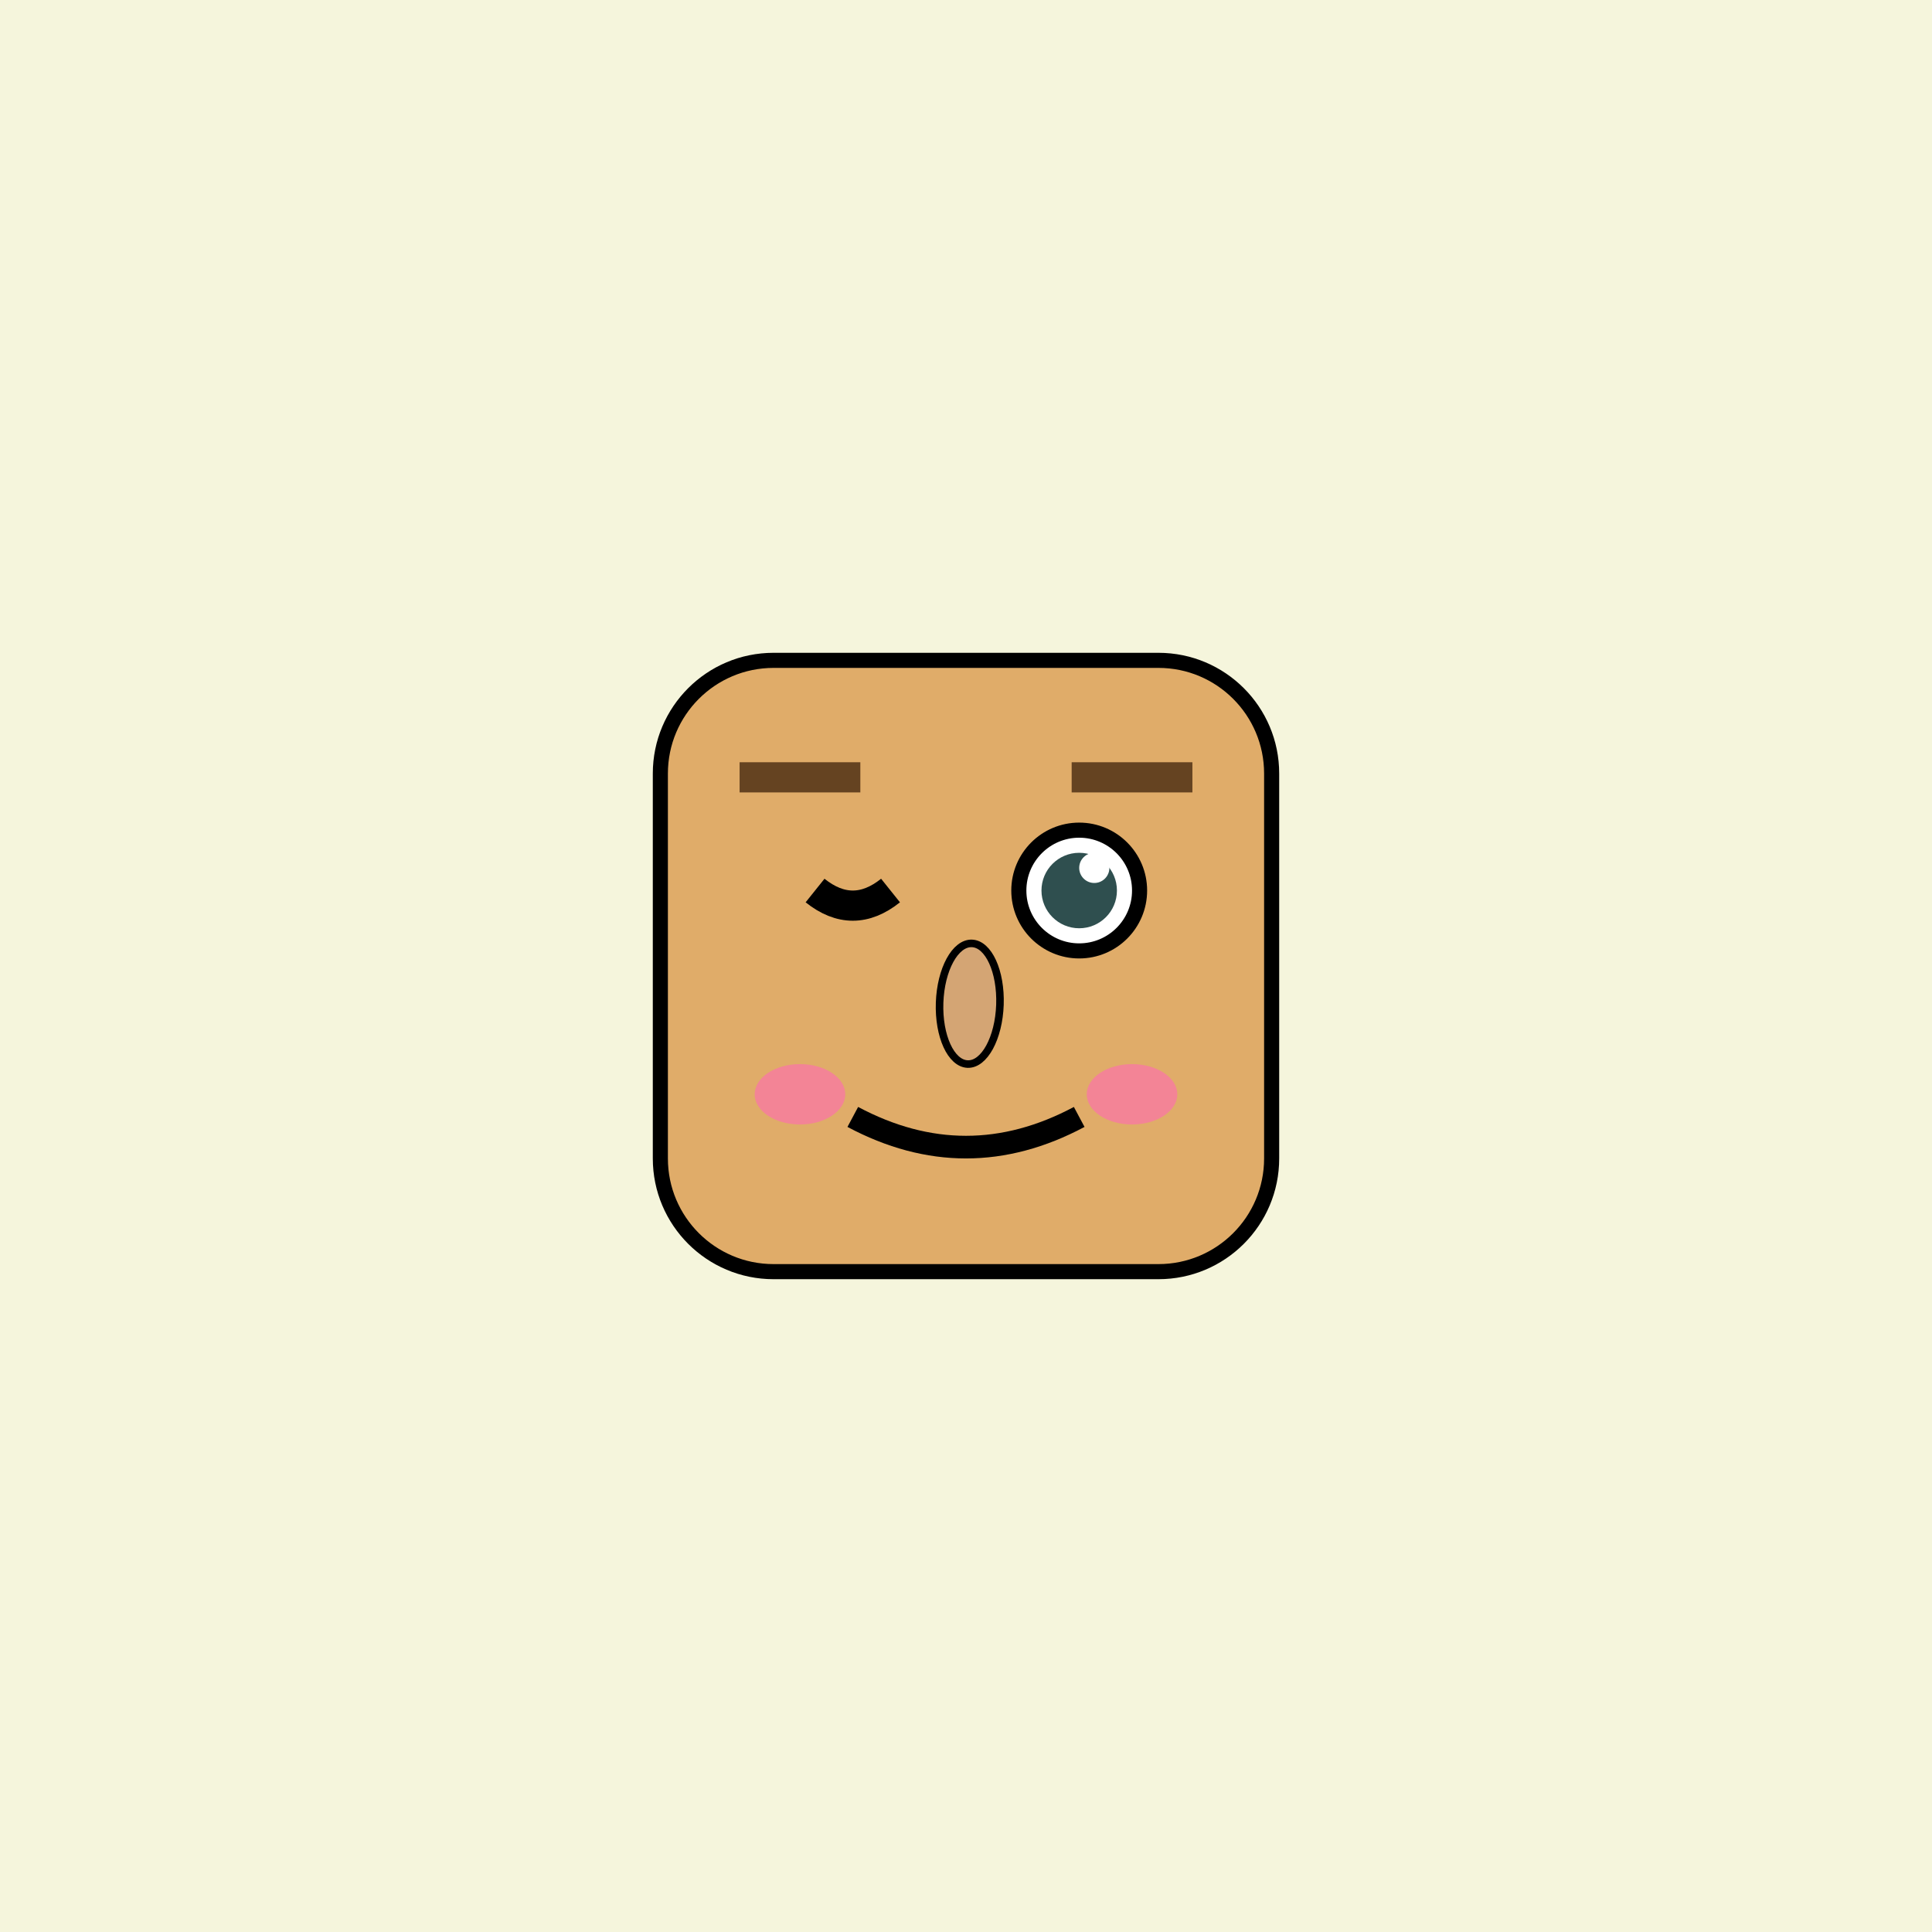
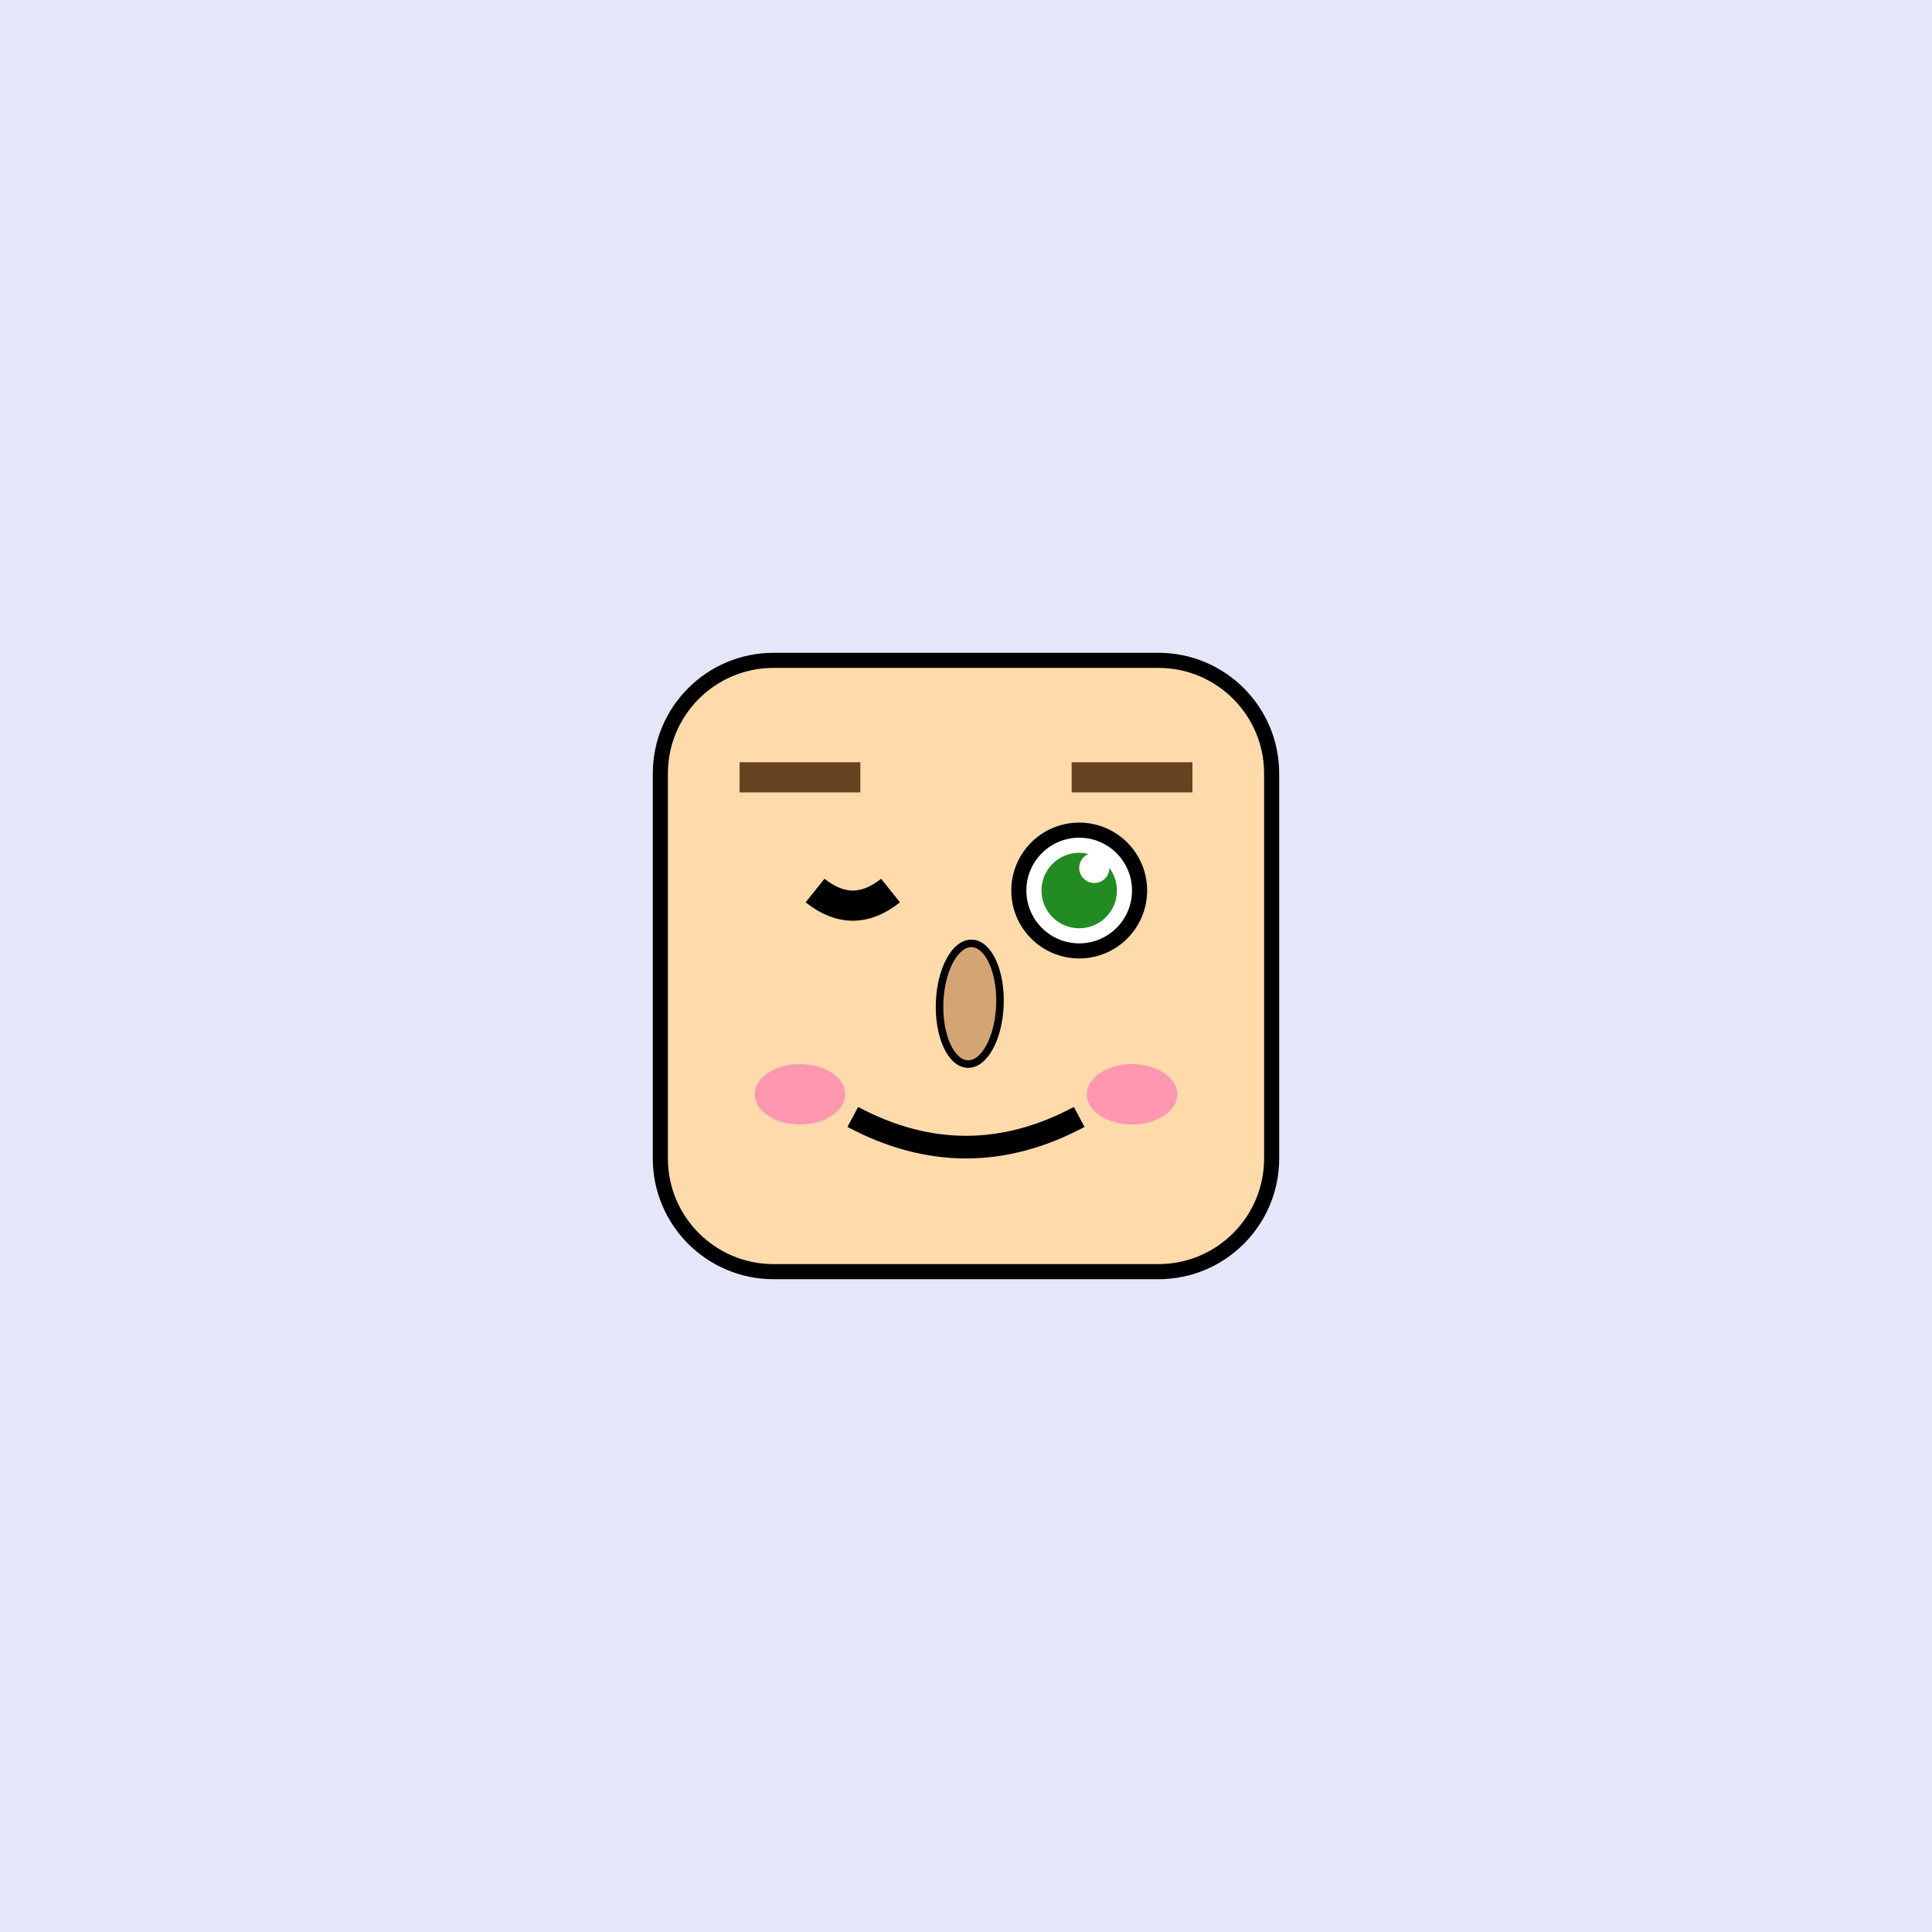
<svg xmlns="http://www.w3.org/2000/svg" width="256" height="256">
-   <rect width="100%" height="100%" fill="#F5F5DC" />
-   <rect x="87.5" y="87.5" width="81" height="81" rx="15" ry="15" fill="#E0AC69" stroke="#000" stroke-width="2" />
+   <rect width="100%" height="100%" fill="#E6E6FA" />
+   <rect x="87.5" y="87.5" width="81" height="81" rx="15" ry="15" fill="#FFDBAC" stroke="#000" stroke-width="2" />
  <path d="M 108 118 Q 113 122 118 118" stroke="#000" stroke-width="4" fill="none" />
  <circle cx="143" cy="118" r="8" fill="white" stroke="#000" stroke-width="2" />
-   <circle cx="143" cy="118" r="5" fill="#2F4F4F" />
+   <circle cx="143" cy="118" r="5" fill="#228B22" />
  <circle cx="145" cy="115" r="2" fill="white" />
  <line x1="98" y1="103" x2="114" y2="103" stroke="#654321" stroke-width="4" />
  <line x1="142" y1="103" x2="158" y2="103" stroke="#654321" stroke-width="4" />
  <ellipse cx="128.5" cy="133" rx="4" ry="8" fill="#D4A574" stroke="#000" stroke-width="1" transform="rotate(2 128.5 133)" />
  <ellipse cx="106" cy="145" rx="6" ry="4" fill="#FF69B4" fill-opacity="0.6" />
  <ellipse cx="150" cy="145" rx="6" ry="4" fill="#FF69B4" fill-opacity="0.6" />
  <path d="M 113 148 Q 128 156 143 148" stroke="#000" stroke-width="3" fill="none" />
</svg>
